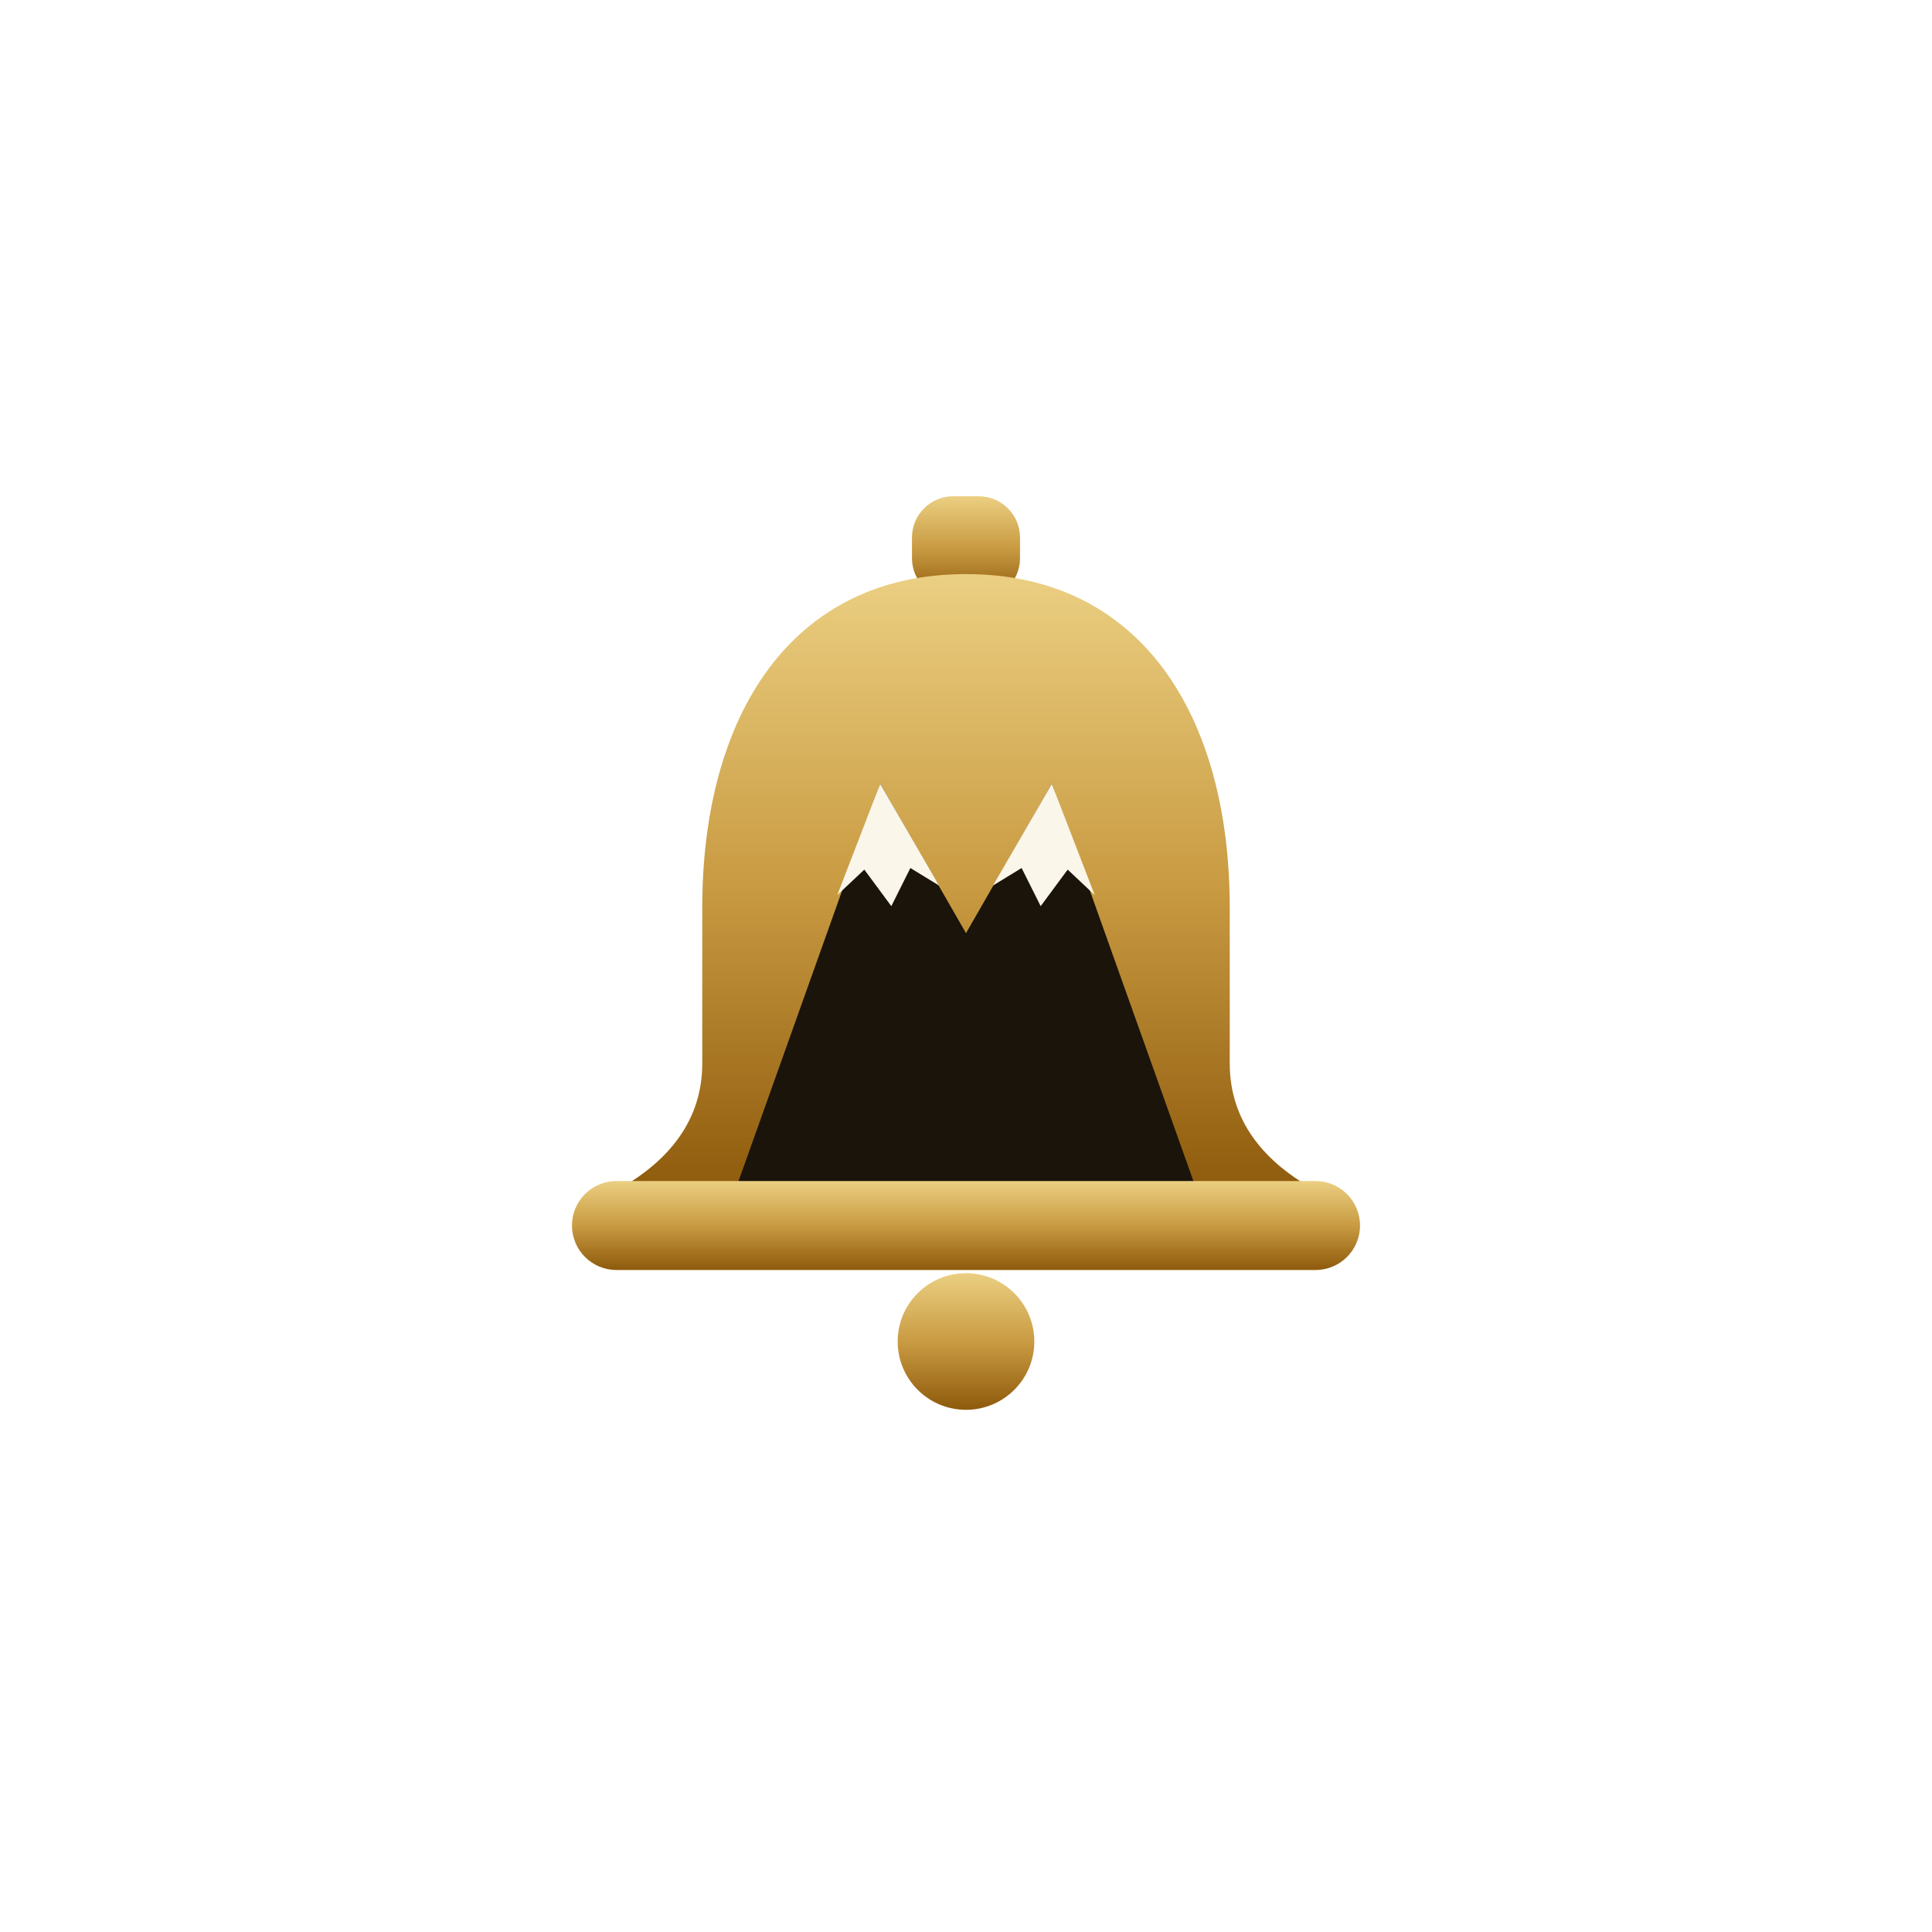
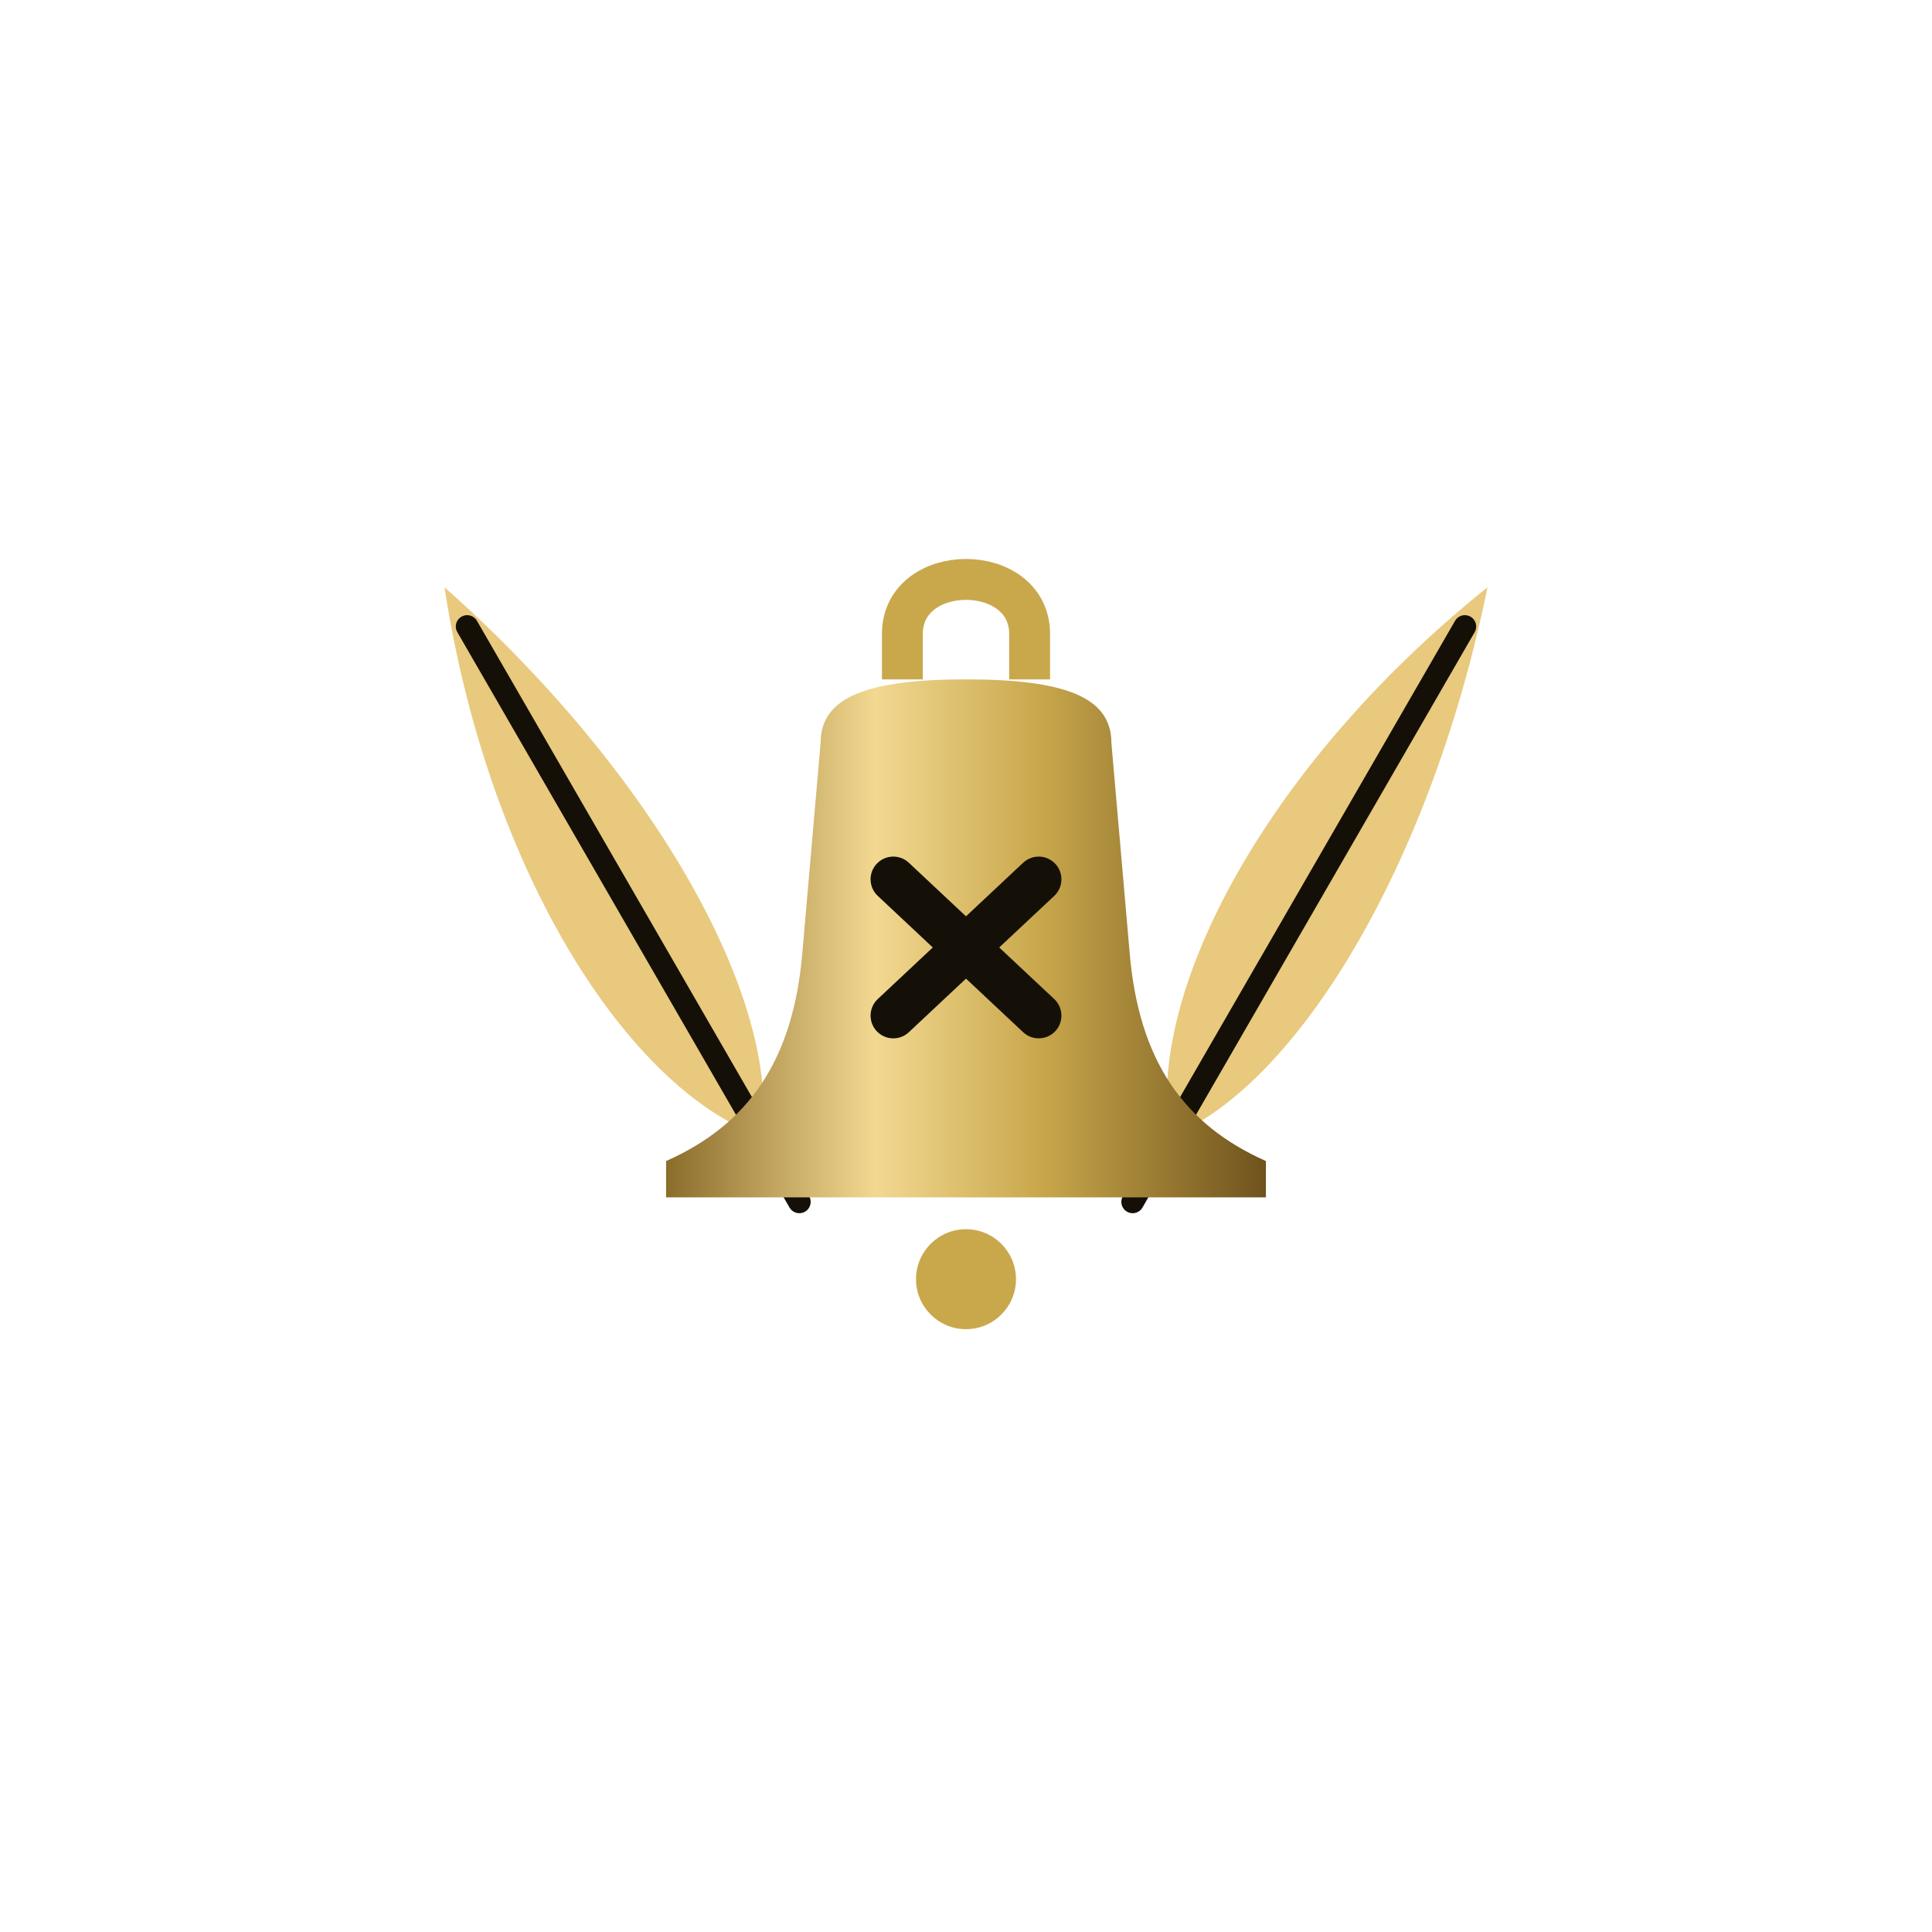
<svg xmlns="http://www.w3.org/2000/svg" width="456" height="456" viewBox="0 0 456 456">
-   <defs>
-     <linearGradient id="gold" x1="0" y1="0" x2="0" y2="1">
-       <stop offset="0" stop-color="#EBCF82" />
-       <stop offset="0.5" stop-color="#C99B42" />
-       <stop offset="1" stop-color="#8E5A0C" />
-     </linearGradient>
-   </defs>
-   <g transform="translate(108 104) scale(3.75)">
-     <rect x="28.6" y="3.5" width="6.8" height="6.5" rx="2.6" fill="url(#gold)" />
-     <path fill="url(#gold)" d="M32 8.4C21 8.4 15.4 17.3 15.4 29.4V39.2C15.4 43.1 12.9 45.7 9.6 47.4H54.4C51.1 45.7 48.6 43.1 48.6 39.2V29.4C48.6 17.3 43 8.4 32 8.4Z" />
-     <path fill="#1A140B" d="M17.4 47.4L26.6 21.6L32 31L37.4 21.6L46.6 47.4Z" />
-     <path fill="#FBF6EA" d="M26.6 21.6L30.3 28L28.5 26.9L27.3 29.3L25.6 27L23.9 28.6Z" />
-     <path fill="#FBF6EA" d="M37.4 21.6L40.1 28.6L38.4 27L36.7 29.3L35.5 26.9L33.7 28Z" />
-     <rect x="7.2" y="46.6" width="49.6" height="5.6" rx="2.8" fill="url(#gold)" />
-     <circle cx="32" cy="56.7" r="4.3" fill="url(#gold)" />
+   <g transform="translate(228 228) scale(1.65) translate(-100 -100)">
+     <defs>
+       <linearGradient id="g6" x1="0" y1="0" x2="1" y2="0">
+         <stop offset="0" stop-color="#8A6C2A" />
+         <stop offset=".35" stop-color="#F2D891" />
+         <stop offset=".62" stop-color="#C9A84C" />
+         <stop offset="1" stop-color="#6E521C" />
+       </linearGradient>
+     </defs>
+     <g transform="translate(74 130) rotate(-30) scale(1.08)">
+       <path d="M0 -6 C-12 -20 -14 -54 0 -90 C12 -54 11 -20 0 -6 Z" fill="#E8C97D" />
+       <path d="M0 4 L0 -84" stroke="#141008" stroke-width="3" stroke-linecap="round" />
+     </g>
+     <g transform="translate(126 130) rotate(30) scale(1.08)">
+       <path d="M0 -6 C-12 -20 -14 -54 0 -90 C12 -54 11 -20 0 -6 Z" fill="#E8C97D" />
+       <path d="M0 4 L0 -84" stroke="#141008" stroke-width="3" stroke-linecap="round" />
+     </g>
+     <g transform="translate(100 98) scale(1.3) translate(-100 -98)">
+       <path d="M93 68 L93 63 C93 55 107 55 107 63 L107 68" fill="none" stroke="#C9A84C" stroke-width="4.5" />
+       <path d="M84 75 C84 70 89 68 100 68 C111 68 116 70 116 75 L118 98 C119 110 124 117 133 121 L133 125 L67 125 L67 121 C76 117 81 110 82 98 Z" fill="url(#g6)" />
+       <path d="M92 90 L108 105 M108 90 L92 105" stroke="#141008" stroke-width="5" stroke-linecap="round" />
+       <circle cx="100" cy="134" r="5.5" fill="#C9A84C" />
+     </g>
  </g>
</svg>
